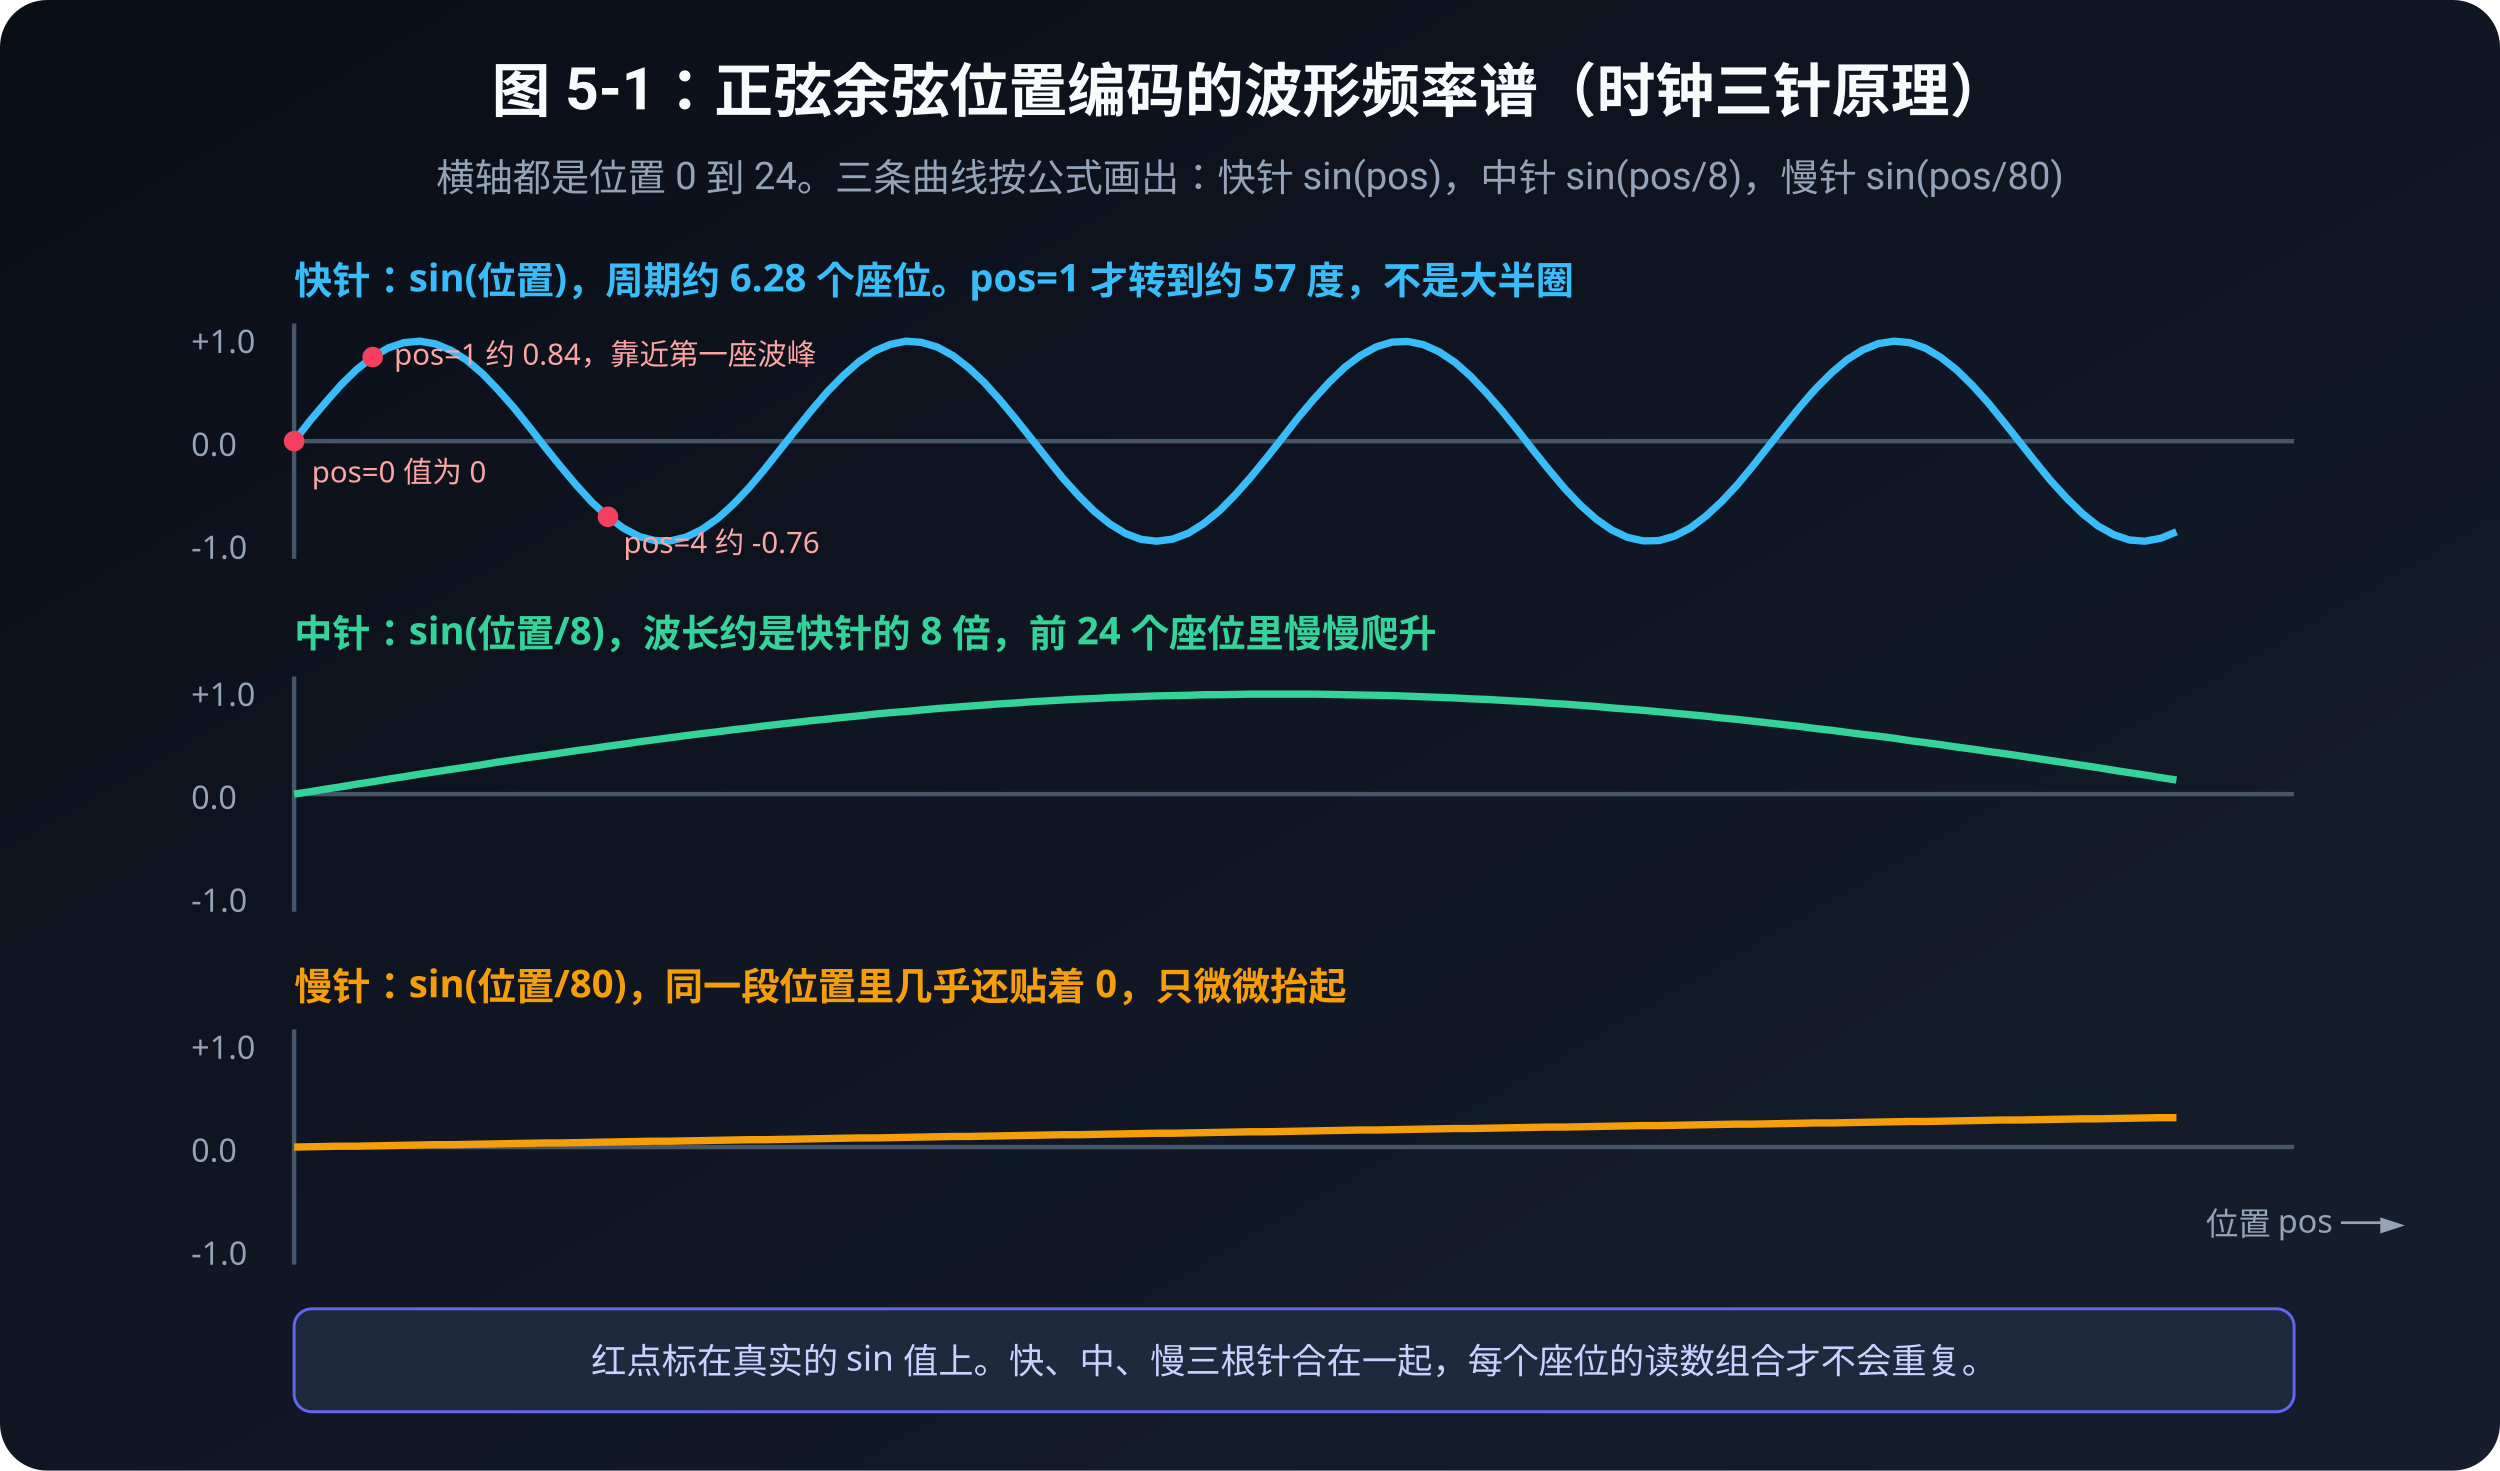
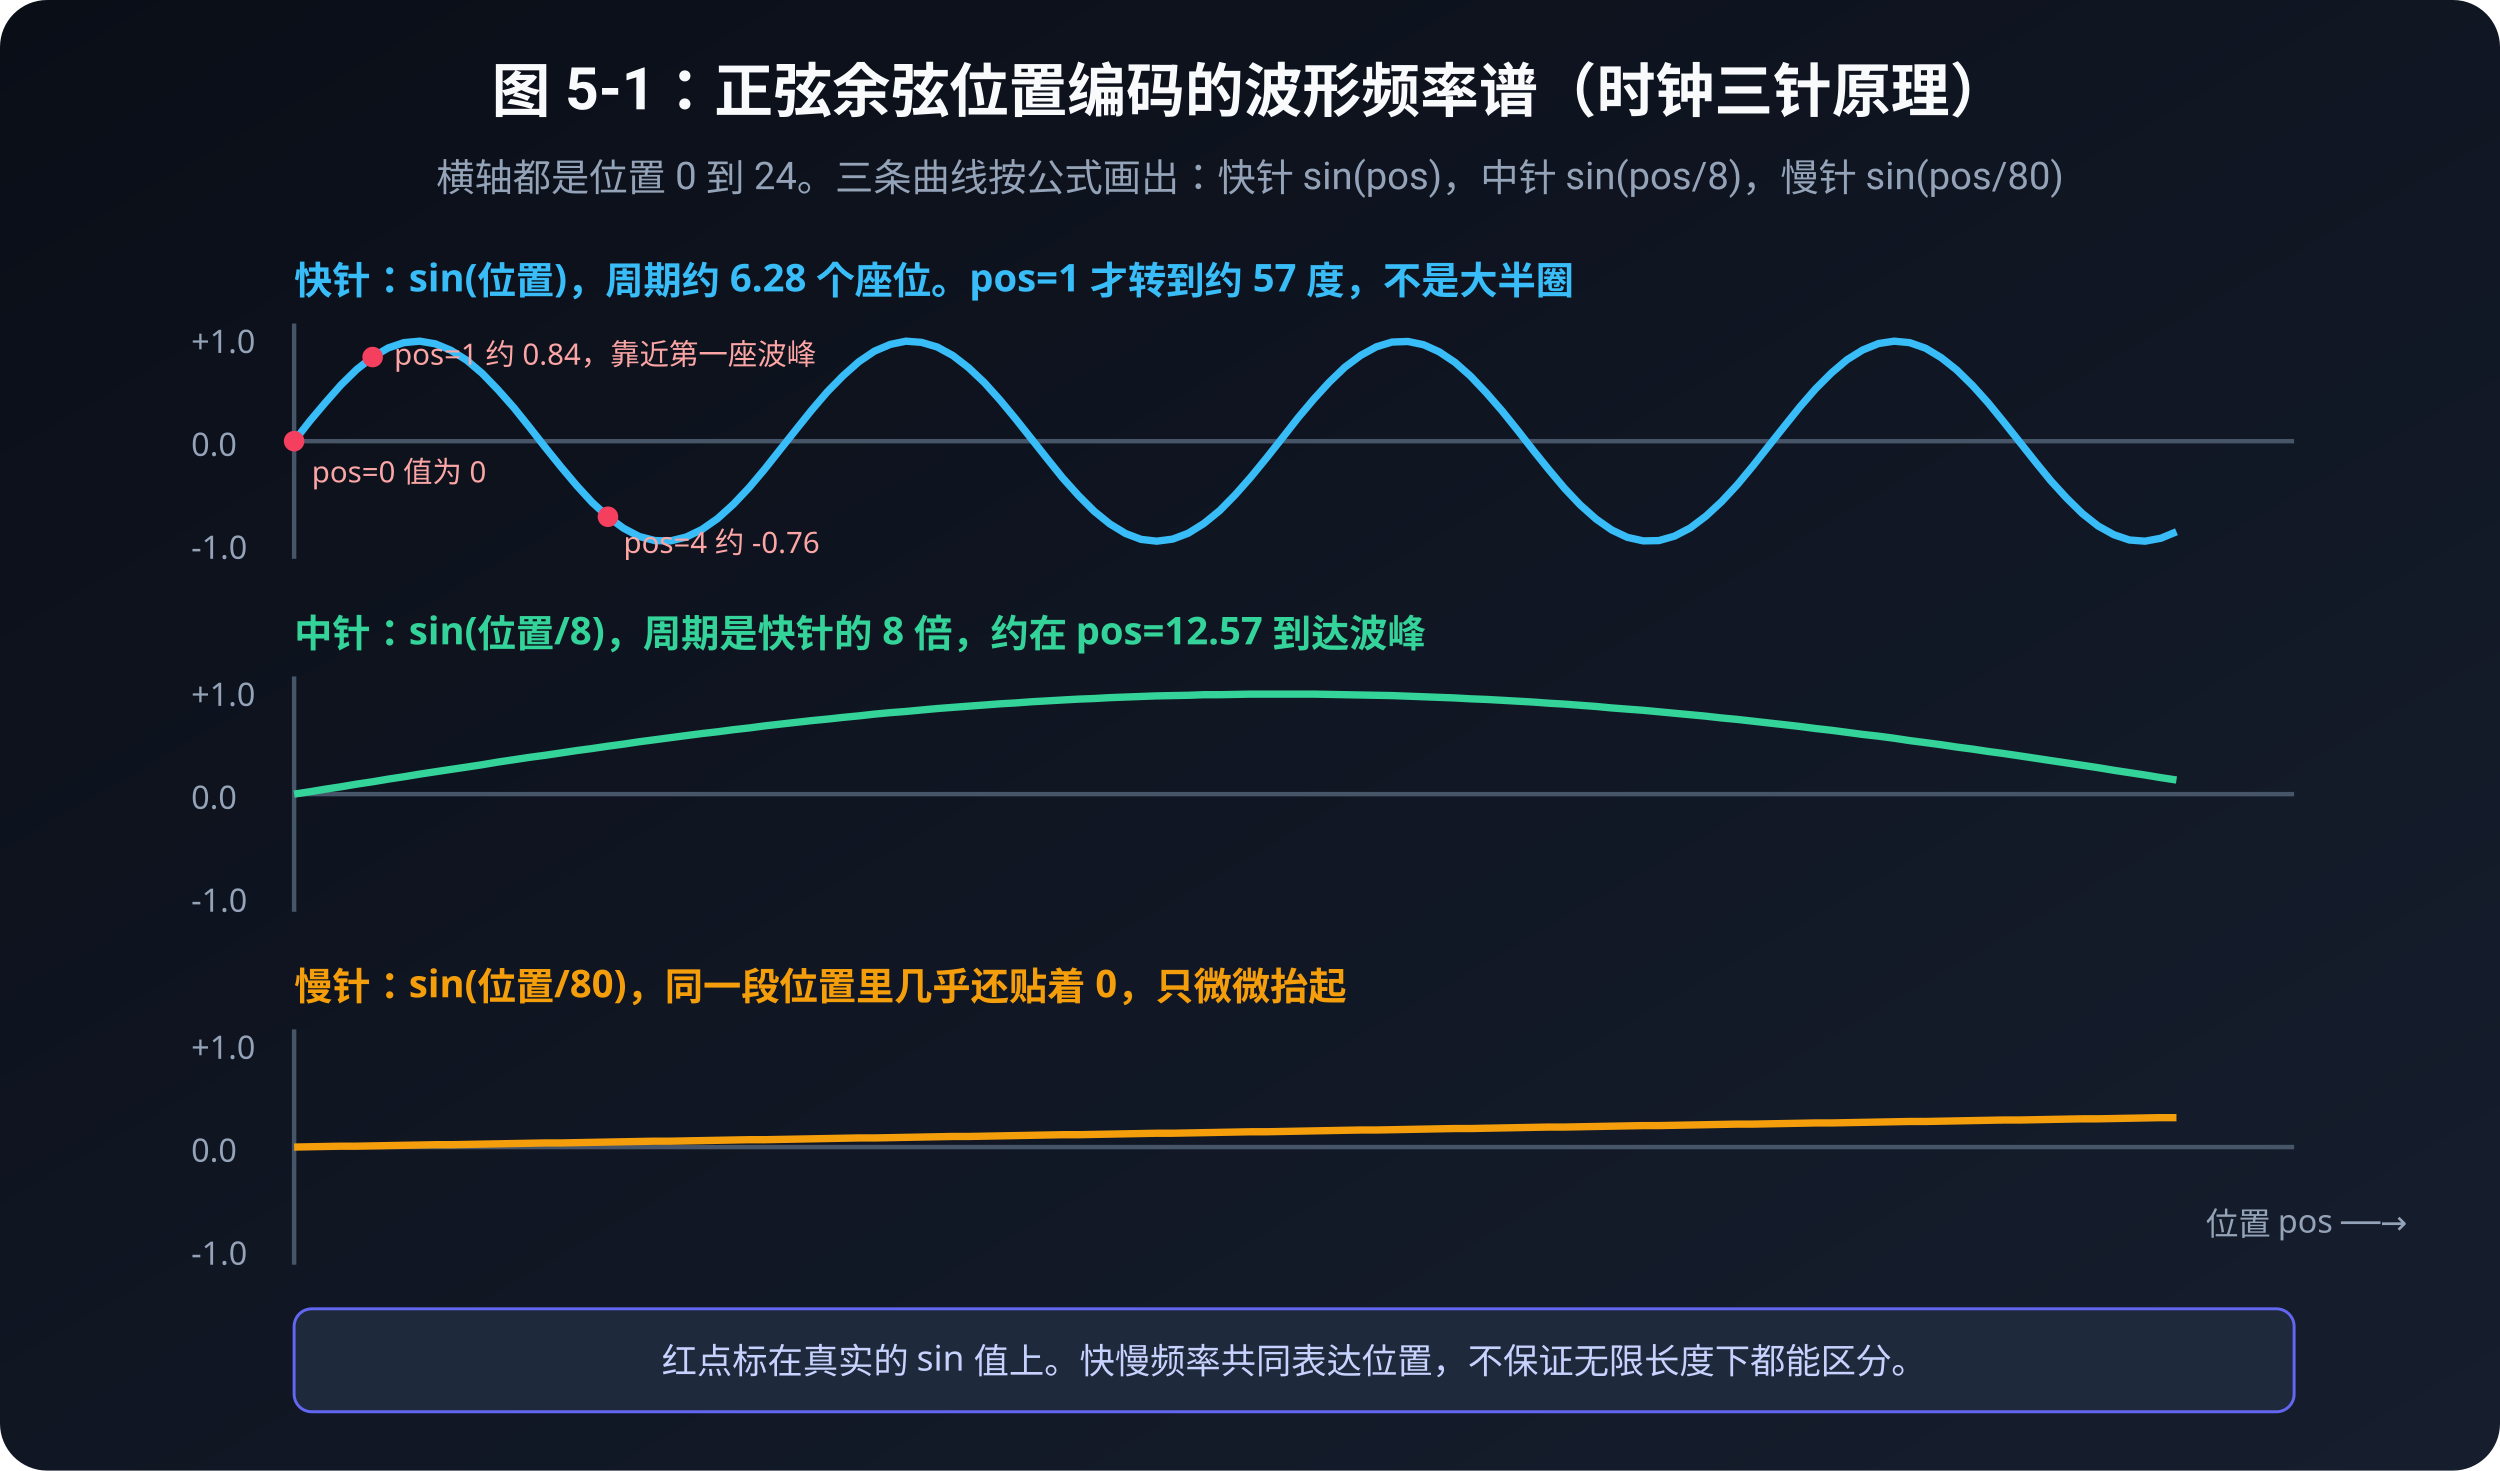
<svg xmlns="http://www.w3.org/2000/svg" viewBox="0 0 850 500" width="100%" height="100%">
  <defs>
    <linearGradient id="bgGrad4" x1="0%" y1="0%" x2="100%" y2="100%">
      <stop offset="0%" stop-color="#0a0e17" />
      <stop offset="100%" stop-color="#161e2e" />
    </linearGradient>
  </defs>
  <rect width="850" height="500" rx="16" fill="url(#bgGrad4)" />
  <text x="425" y="38" font-family="-apple-system, BlinkMacSystemFont, 'Segoe UI', Roboto, sans-serif" font-size="20" font-weight="bold" fill="#f8fafc" text-anchor="middle">图 5-1：正弦余弦位置编码的波形频率谱（时钟三针原理）</text>
  <text x="425" y="65" font-family="-apple-system, BlinkMacSystemFont, 'Segoe UI', Roboto, sans-serif" font-size="13" fill="#94a3b8" text-anchor="middle">横轴都是位置 0 到 24。三条曲线按公式画出：快针 sin(pos)，中针 sin(pos/8)，慢针 sin(pos/80)</text>
  <g transform="translate(100, 110)">
    <text x="0" y="-10" font-family="sans-serif" font-size="13" font-weight="bold" fill="#38bdf8">快针：sin(位置)，周期约 6.28 个座位。pos=1 才转到约 57 度，不是大半圈</text>
    <line x1="0" y1="40" x2="680" y2="40" stroke="#475569" stroke-width="1.5" />
    <line x1="0" y1="0" x2="0" y2="80" stroke="#475569" stroke-width="1.5" />
    <text x="-35" y="10" font-family="sans-serif" font-size="11" fill="#94a3b8">+1.0</text>
    <text x="-35" y="45" font-family="sans-serif" font-size="11" fill="#94a3b8"> 0.0</text>
    <text x="-35" y="80" font-family="sans-serif" font-size="11" fill="#94a3b8">-1.0</text>
    <path d="M 0.0 40.0 L 5.3 33.2 L 10.7 26.8 L 16.0 20.8 L 21.3 15.6 L 26.7 11.4 L 32.0 8.3 L 37.3 6.5 L 42.7 6.0 L 48.0 6.9 L 53.3 9.1 L 58.7 12.5 L 64.0 17.0 L 69.3 22.5 L 74.7 28.6 L 80.0 35.2 L 85.3 42.0 L 90.7 48.7 L 96.0 55.0 L 101.3 60.8 L 106.7 65.7 L 112.0 69.6 L 117.3 72.4 L 122.7 73.8 L 128.0 73.9 L 133.3 72.6 L 138.7 70.0 L 144.0 66.3 L 149.3 61.5 L 154.7 55.8 L 160.0 49.5 L 165.3 42.8 L 170.7 36.0 L 176.0 29.4 L 181.3 23.2 L 186.7 17.7 L 192.0 13.0 L 197.3 9.4 L 202.7 7.1 L 208.0 6.0 L 213.3 6.4 L 218.7 8.0 L 224.0 10.9 L 229.3 15.0 L 234.7 20.1 L 240.0 26.0 L 245.3 32.4 L 250.7 39.2 L 256.0 45.9 L 261.3 52.5 L 266.7 58.5 L 272.0 63.8 L 277.3 68.1 L 282.7 71.4 L 288.0 73.4 L 293.3 74.0 L 298.7 73.3 L 304.0 71.3 L 309.3 68.0 L 314.7 63.6 L 320.0 58.2 L 325.3 52.2 L 330.7 45.6 L 336.0 38.9 L 341.3 32.1 L 346.7 25.7 L 352.0 19.9 L 357.3 14.8 L 362.7 10.8 L 368.0 7.9 L 373.3 6.3 L 378.7 6.1 L 384.0 7.2 L 389.3 9.6 L 394.7 13.2 L 400.0 17.9 L 405.3 23.5 L 410.7 29.7 L 416.0 36.3 L 421.3 43.1 L 426.7 49.8 L 432.0 56.1 L 437.3 61.7 L 442.7 66.5 L 448.0 70.2 L 453.3 72.7 L 458.7 73.9 L 464.0 73.8 L 469.3 72.3 L 474.7 69.5 L 480.0 65.5 L 485.3 60.6 L 490.7 54.8 L 496.0 48.4 L 501.3 41.7 L 506.7 34.9 L 512.0 28.3 L 517.3 22.2 L 522.7 16.8 L 528.0 12.3 L 533.3 9.0 L 538.7 6.8 L 544.0 6.0 L 549.3 6.5 L 554.7 8.4 L 560.0 11.6 L 565.3 15.8 L 570.7 21.1 L 576.0 27.0 L 581.3 33.5 L 586.7 40.3 L 592.0 47.0 L 597.3 53.5 L 602.7 59.4 L 608.0 64.6 L 613.3 68.8 L 618.7 71.8 L 624.0 73.6 L 629.3 74.0 L 634.7 73.0 L 640.0 70.8" fill="none" stroke="#38bdf8" stroke-width="2.5" />
    <circle cx="0" cy="40" r="3.5" fill="#f43f5e" />
    <text x="6" y="54" font-family="sans-serif" font-size="10" fill="#fca5a5">pos=0 值为 0</text>
    <circle cx="26.7" cy="11.4" r="3.5" fill="#f43f5e" />
    <text x="34" y="14" font-family="sans-serif" font-size="10" fill="#fca5a5">pos=1 约 0.84，靠近第一座波峰</text>
    <circle cx="106.7" cy="65.7" r="3.5" fill="#f43f5e" />
    <text x="112" y="78" font-family="sans-serif" font-size="10" fill="#fca5a5">pos=4 约 -0.76</text>
  </g>
  <g transform="translate(100, 230)">
-     <text x="0" y="-10" font-family="sans-serif" font-size="13" font-weight="bold" fill="#34d399">中针：sin(位置/8)，波长约是快针的 8 倍，前 24 个座位里慢慢爬升</text>
+     <text x="0" y="-10" font-family="sans-serif" font-size="13" font-weight="bold" fill="#34d399">中针：sin(位置/8)，周期是快针的 8 倍，约在 pos=12.57 到达波峰</text>
    <line x1="0" y1="40" x2="680" y2="40" stroke="#475569" stroke-width="1.5" />
    <line x1="0" y1="0" x2="0" y2="80" stroke="#475569" stroke-width="1.5" />
    <text x="-35" y="10" font-family="sans-serif" font-size="11" fill="#94a3b8">+1.0</text>
    <text x="-35" y="45" font-family="sans-serif" font-size="11" fill="#94a3b8"> 0.0</text>
    <text x="-35" y="80" font-family="sans-serif" font-size="11" fill="#94a3b8">-1.0</text>
    <path d="M 0.0 40.0 L 5.3 39.2 L 10.7 38.3 L 16.0 37.5 L 21.3 36.6 L 26.7 35.8 L 32.0 34.9 L 37.3 34.1 L 42.7 33.2 L 48.0 32.4 L 53.3 31.6 L 58.7 30.8 L 64.0 30.0 L 69.3 29.1 L 74.7 28.3 L 80.0 27.5 L 85.3 26.8 L 90.7 26.0 L 96.0 25.2 L 101.3 24.5 L 106.7 23.7 L 112.0 23.0 L 117.3 22.2 L 122.7 21.5 L 128.0 20.8 L 133.3 20.1 L 138.7 19.4 L 144.0 18.8 L 149.3 18.1 L 154.7 17.5 L 160.0 16.8 L 165.3 16.2 L 170.7 15.6 L 176.0 15.0 L 181.3 14.5 L 186.7 13.9 L 192.0 13.4 L 197.3 12.8 L 202.7 12.3 L 208.0 11.9 L 213.3 11.4 L 218.7 10.9 L 224.0 10.5 L 229.3 10.1 L 234.7 9.7 L 240.0 9.3 L 245.3 9.0 L 250.7 8.6 L 256.0 8.3 L 261.3 8.0 L 266.7 7.7 L 272.0 7.5 L 277.3 7.2 L 282.7 7.0 L 288.0 6.8 L 293.3 6.6 L 298.7 6.5 L 304.0 6.4 L 309.3 6.2 L 314.7 6.2 L 320.0 6.1 L 325.3 6.0 L 330.7 6.0 L 336.0 6.0 L 341.3 6.0 L 346.7 6.0 L 352.0 6.1 L 357.3 6.2 L 362.7 6.3 L 368.0 6.4 L 373.3 6.5 L 378.7 6.7 L 384.0 6.9 L 389.3 7.1 L 394.7 7.3 L 400.0 7.6 L 405.3 7.8 L 410.7 8.1 L 416.0 8.4 L 421.3 8.7 L 426.7 9.1 L 432.0 9.4 L 437.3 9.8 L 442.7 10.2 L 448.0 10.7 L 453.3 11.1 L 458.7 11.5 L 464.0 12.0 L 469.3 12.5 L 474.7 13.0 L 480.0 13.5 L 485.3 14.1 L 490.7 14.6 L 496.0 15.2 L 501.3 15.8 L 506.7 16.4 L 512.0 17.0 L 517.3 17.7 L 522.7 18.3 L 528.0 19.0 L 533.3 19.7 L 538.7 20.3 L 544.0 21.0 L 549.3 21.8 L 554.7 22.5 L 560.0 23.2 L 565.3 24.0 L 570.7 24.7 L 576.0 25.5 L 581.3 26.2 L 586.7 27.0 L 592.0 27.8 L 597.3 28.6 L 602.7 29.4 L 608.0 30.2 L 613.3 31.0 L 618.7 31.9 L 624.0 32.7 L 629.3 33.5 L 634.7 34.4 L 640.0 35.2" fill="none" stroke="#34d399" stroke-width="2.5" />
  </g>
  <g transform="translate(100, 350)">
    <text x="0" y="-10" font-family="sans-serif" font-size="13" font-weight="bold" fill="#f59e0b">慢针：sin(位置/80)，同一段位置里几乎还贴着 0，只微微抬起</text>
    <line x1="0" y1="40" x2="680" y2="40" stroke="#475569" stroke-width="1.5" />
    <line x1="0" y1="0" x2="0" y2="80" stroke="#475569" stroke-width="1.5" />
    <text x="-35" y="10" font-family="sans-serif" font-size="11" fill="#94a3b8">+1.0</text>
    <text x="-35" y="45" font-family="sans-serif" font-size="11" fill="#94a3b8"> 0.0</text>
    <text x="-35" y="80" font-family="sans-serif" font-size="11" fill="#94a3b8">-1.0</text>
    <path d="M 0.0 40.0 L 5.3 39.9 L 10.7 39.8 L 16.0 39.7 L 21.3 39.7 L 26.7 39.6 L 32.0 39.5 L 37.3 39.4 L 42.7 39.3 L 48.0 39.2 L 53.3 39.2 L 58.7 39.1 L 64.0 39.0 L 69.3 38.9 L 74.7 38.8 L 80.0 38.7 L 85.3 38.6 L 90.7 38.6 L 96.0 38.5 L 101.3 38.4 L 106.7 38.3 L 112.0 38.2 L 117.3 38.1 L 122.7 38.0 L 128.0 38.0 L 133.3 37.9 L 138.7 37.8 L 144.0 37.7 L 149.3 37.6 L 154.7 37.5 L 160.0 37.5 L 165.3 37.4 L 170.7 37.3 L 176.0 37.2 L 181.3 37.1 L 186.7 37.0 L 192.0 36.9 L 197.3 36.9 L 202.7 36.8 L 208.0 36.7 L 213.3 36.6 L 218.7 36.5 L 224.0 36.4 L 229.3 36.4 L 234.7 36.3 L 240.0 36.2 L 245.3 36.1 L 250.7 36.0 L 256.0 35.9 L 261.3 35.8 L 266.7 35.8 L 272.0 35.7 L 277.3 35.6 L 282.7 35.5 L 288.0 35.4 L 293.3 35.3 L 298.7 35.3 L 304.0 35.2 L 309.3 35.1 L 314.7 35.0 L 320.0 34.9 L 325.3 34.8 L 330.7 34.8 L 336.0 34.7 L 341.3 34.6 L 346.7 34.5 L 352.0 34.4 L 357.3 34.3 L 362.7 34.2 L 368.0 34.2 L 373.3 34.1 L 378.7 34.0 L 384.0 33.9 L 389.3 33.8 L 394.7 33.7 L 400.0 33.7 L 405.3 33.6 L 410.7 33.5 L 416.0 33.4 L 421.3 33.3 L 426.7 33.2 L 432.0 33.2 L 437.3 33.1 L 442.7 33.0 L 448.0 32.9 L 453.3 32.8 L 458.7 32.7 L 464.0 32.7 L 469.3 32.6 L 474.7 32.5 L 480.0 32.4 L 485.3 32.3 L 490.7 32.2 L 496.0 32.2 L 501.3 32.1 L 506.7 32.0 L 512.0 31.9 L 517.3 31.8 L 522.7 31.8 L 528.0 31.7 L 533.3 31.6 L 538.7 31.5 L 544.0 31.4 L 549.3 31.3 L 554.7 31.3 L 560.0 31.2 L 565.3 31.1 L 570.7 31.0 L 576.0 30.9 L 581.3 30.8 L 586.7 30.8 L 592.0 30.7 L 597.3 30.6 L 602.7 30.5 L 608.0 30.4 L 613.3 30.4 L 618.7 30.3 L 624.0 30.2 L 629.3 30.1 L 634.7 30.0 L 640.0 30.0" fill="none" stroke="#f59e0b" stroke-width="2.5" />
-     <text x="650" y="70" font-family="sans-serif" font-size="11" fill="#94a3b8">位置 pos ──►</text>
+     <text x="650" y="70" font-family="sans-serif" font-size="11" fill="#94a3b8">位置 pos ──→</text>
  </g>
  <rect x="100" y="445" width="680" height="35" rx="6" fill="#1e293b" stroke="#6366f1" stroke-width="1" />
-   <text x="440" y="467" font-family="sans-serif" font-size="12" fill="#c7d2fe" text-anchor="middle">红点标在真实的 sin 值上。快、中、慢三根针合在一起，每个座位的读数组合才不会重复。</text>
+   <text x="440" y="467" font-family="sans-serif" font-size="12" fill="#c7d2fe" text-anchor="middle">红点标在真实的 sin 值上。快慢频率共同表达位置，不保证无限长度下都能区分。</text>
</svg>
